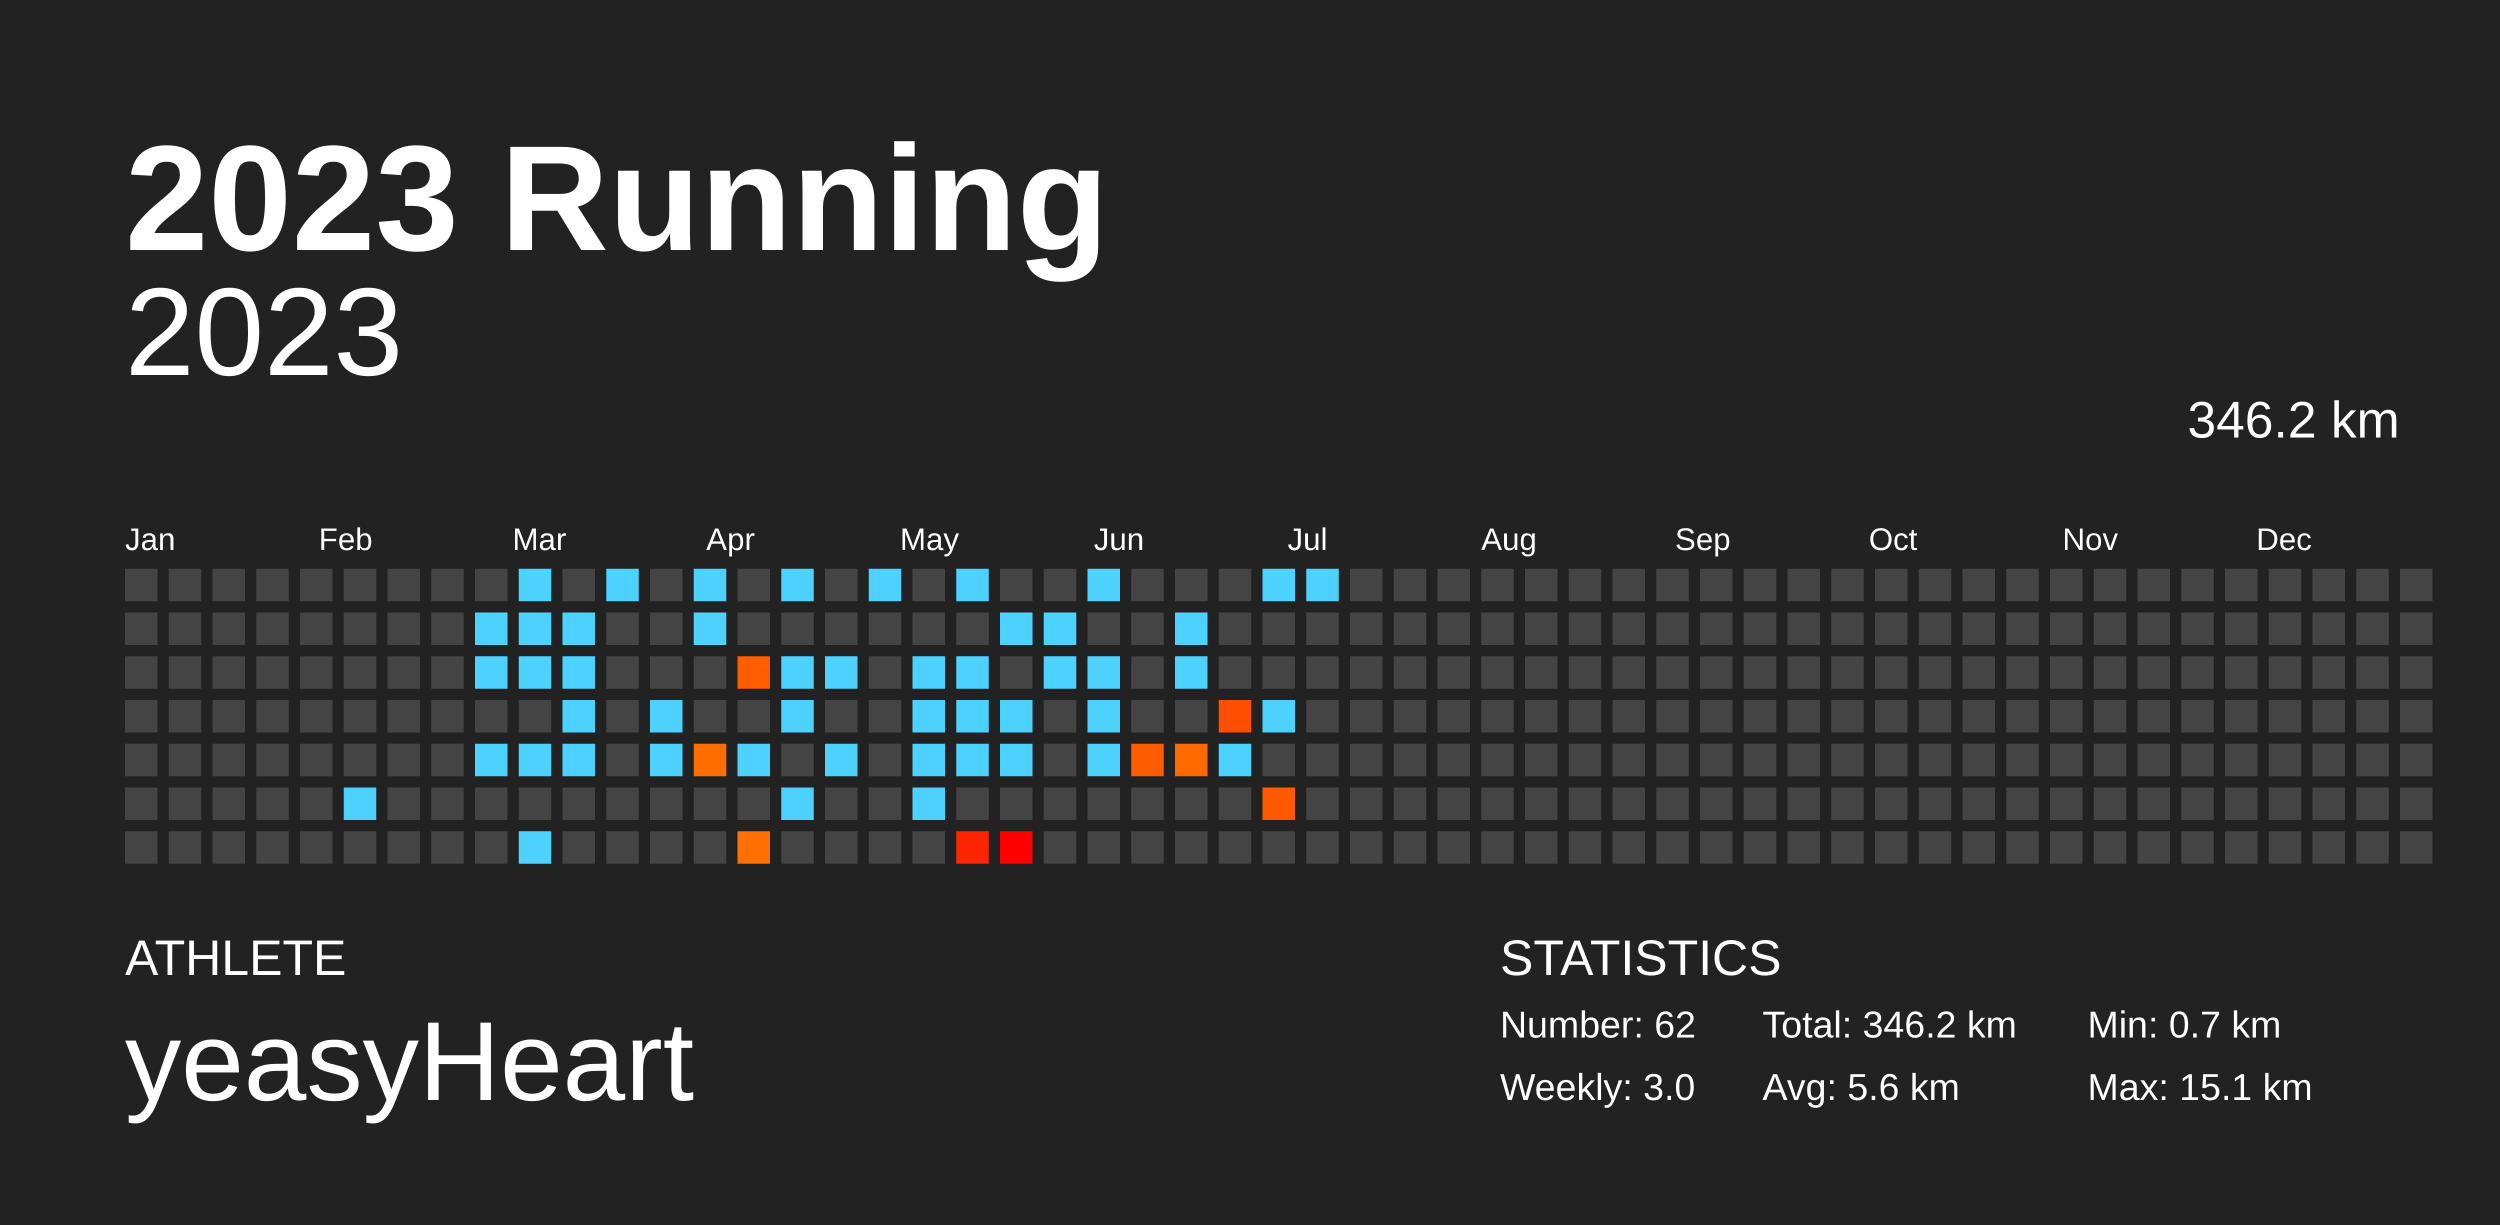
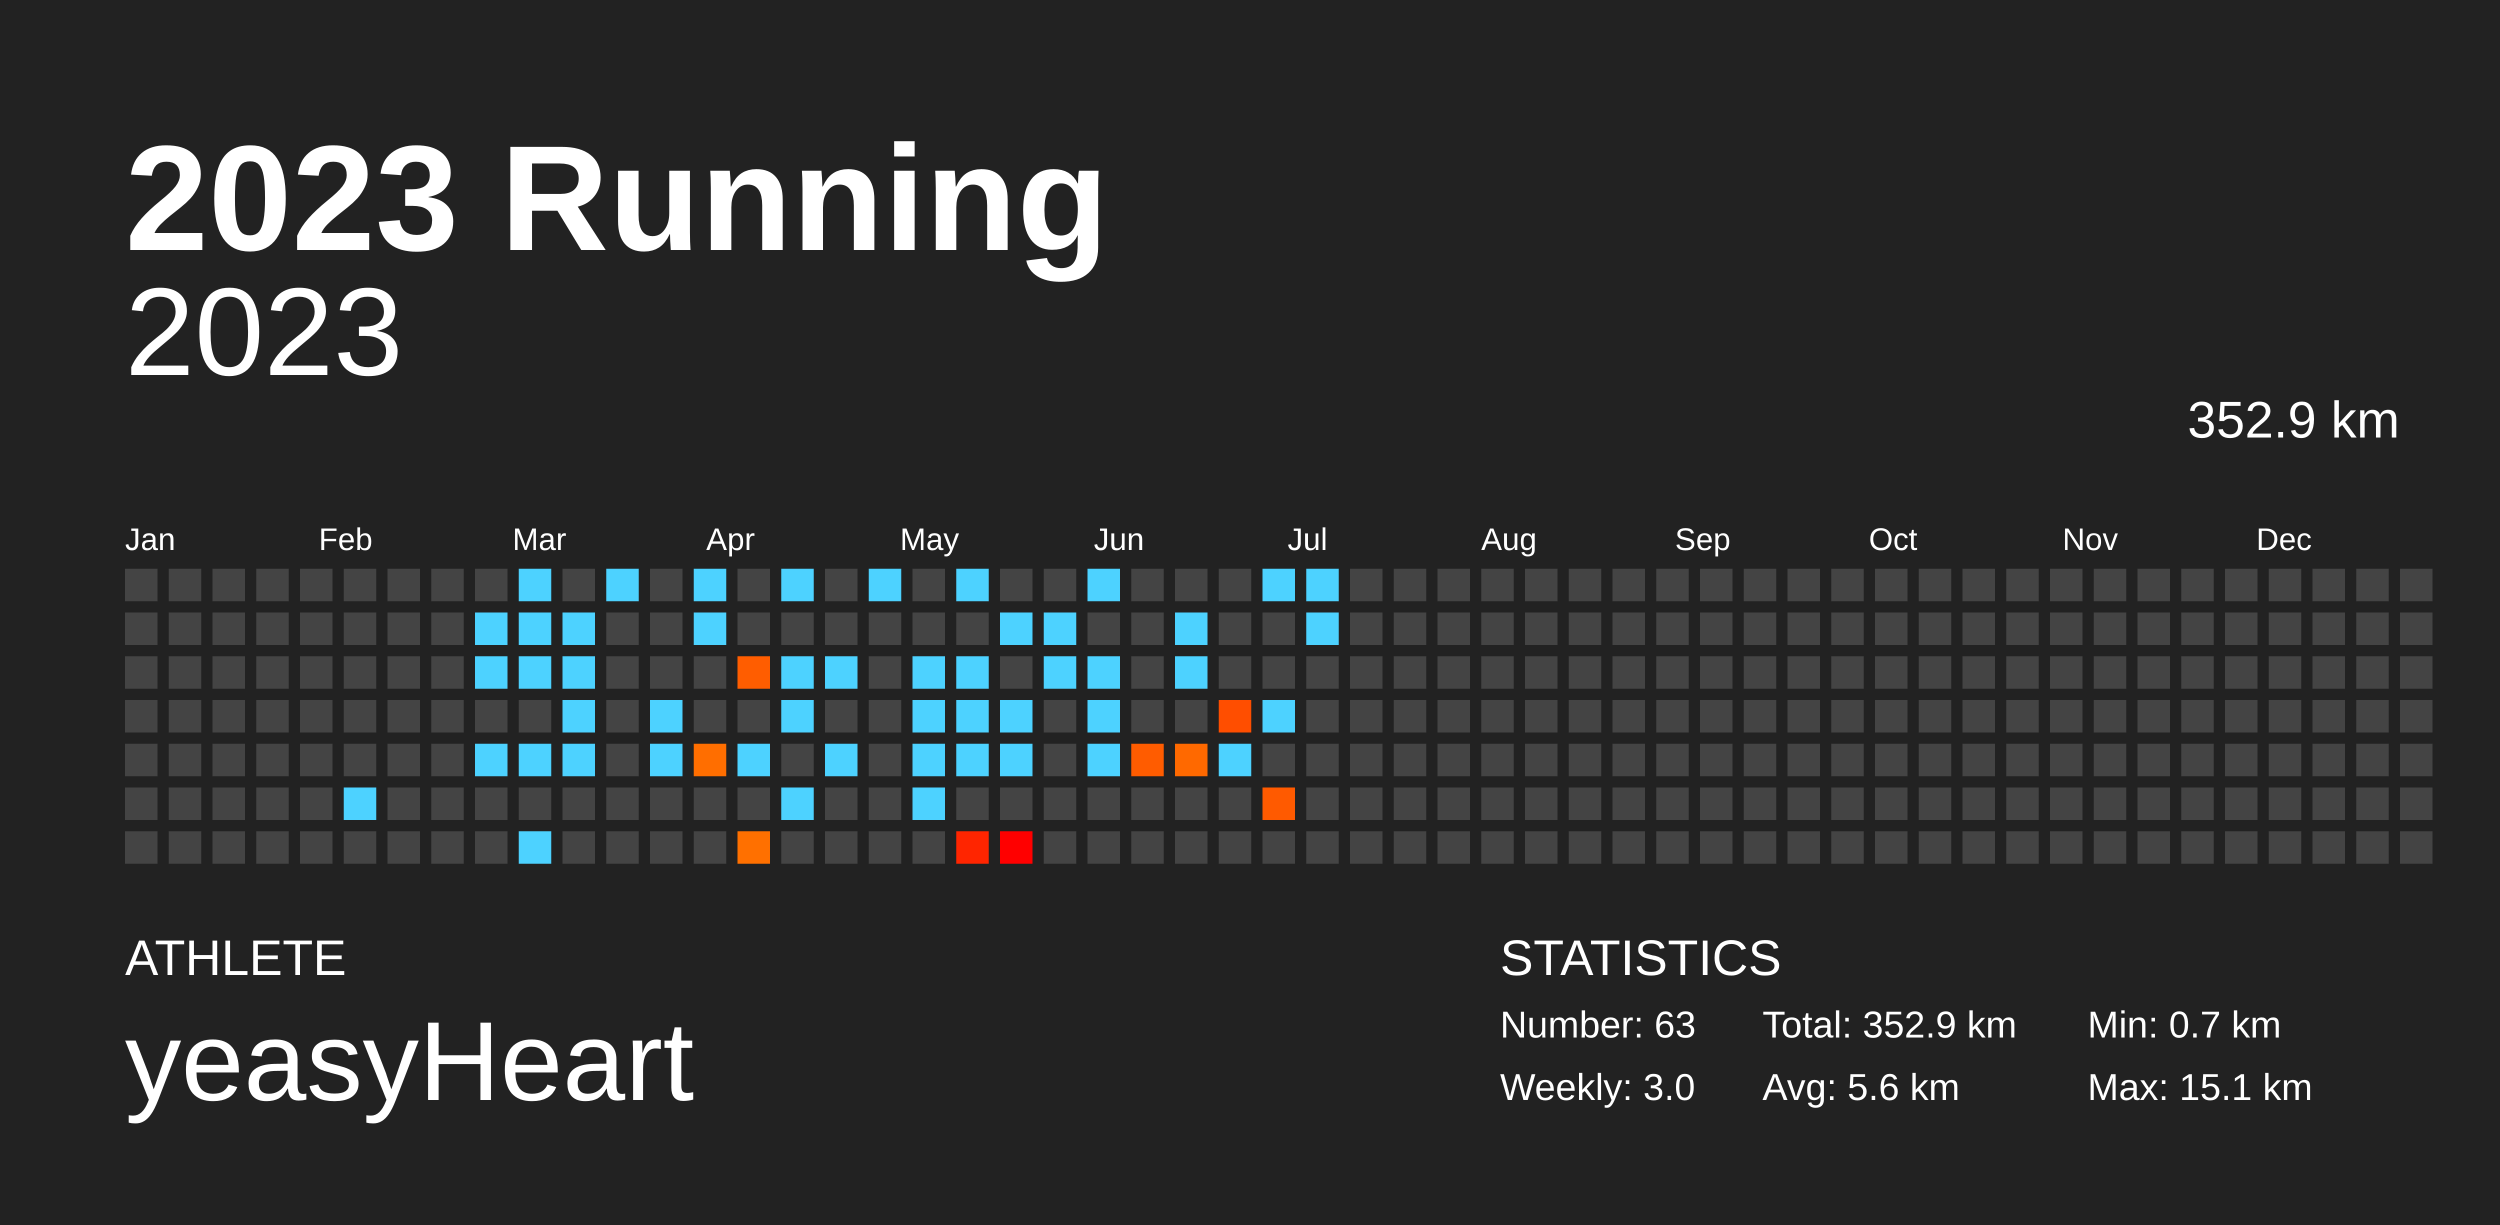
<svg xmlns="http://www.w3.org/2000/svg" baseProfile="full" height="98mm" version="1.1" viewBox="0,0,200,98" width="200mm">
  <defs />
  <rect fill="#222222" height="98" width="200" x="0" y="0" />
  <text fill="#FFFFFF" style="font-size:12px; font-family:Arial; font-weight:bold;" x="10" y="20">2023 Running</text>
  <text fill="#FFFFFF" style="font-size:4px; font-family:Arial" x="10" y="78">ATHLETE</text>
  <text fill="#FFFFFF" style="font-size:9px; font-family:Arial" x="10" y="88">yeasyHeart</text>
  <text fill="#FFFFFF" style="font-size:4px; font-family:Arial" x="120" y="78">STATISTICS</text>
-   <text fill="#FFFFFF" style="font-size:3px; font-family:Arial" x="120" y="83">Number: 62</text>
+   <text fill="#FFFFFF" style="font-size:3px; font-family:Arial" x="120" y="83">Number: 63</text>
  <text fill="#FFFFFF" style="font-size:3px; font-family:Arial" x="120" y="88">Weekly: 3.0</text>
-   <text fill="#FFFFFF" style="font-size:3px; font-family:Arial" x="141" y="83">Total: 346.2 km</text>
+   <text fill="#FFFFFF" style="font-size:3px; font-family:Arial" x="141" y="83">Total: 352.9 km</text>
  <text fill="#FFFFFF" style="font-size:3px; font-family:Arial" x="141" y="88">Avg: 5.6 km</text>
  <text fill="#FFFFFF" style="font-size:3px; font-family:Arial" x="167" y="83">Min: 0.7 km</text>
  <text fill="#FFFFFF" style="font-size:3px; font-family:Arial" x="167" y="88">Max: 15.1 km</text>
  <text alignment-baseline="hanging" fill="#FFFFFF" style="font-size:10.0px; font-family:Arial;" x="10" y="30">2023</text>
-   <text alignment-baseline="hanging" fill="#FFFFFF" style="font-size:4.125px; font-family:Arial;" x="175" y="35">346.2 km</text>
+   <text alignment-baseline="hanging" fill="#FFFFFF" style="font-size:4.125px; font-family:Arial;" x="175" y="35">352.9 km</text>
  <text fill="#FFFFFF" style="font-size:2.5px; font-family:Arial" x="10.0" y="44">Jan</text>
  <text fill="#FFFFFF" style="font-size:2.5px; font-family:Arial" x="25.5" y="44">Feb</text>
  <text fill="#FFFFFF" style="font-size:2.5px; font-family:Arial" x="41.0" y="44">Mar</text>
  <text fill="#FFFFFF" style="font-size:2.5px; font-family:Arial" x="56.5" y="44">Apr</text>
  <text fill="#FFFFFF" style="font-size:2.5px; font-family:Arial" x="72.0" y="44">May</text>
  <text fill="#FFFFFF" style="font-size:2.5px; font-family:Arial" x="87.5" y="44">Jun</text>
  <text fill="#FFFFFF" style="font-size:2.5px; font-family:Arial" x="103.0" y="44">Jul</text>
  <text fill="#FFFFFF" style="font-size:2.5px; font-family:Arial" x="118.5" y="44">Aug</text>
  <text fill="#FFFFFF" style="font-size:2.5px; font-family:Arial" x="134.0" y="44">Sep</text>
  <text fill="#FFFFFF" style="font-size:2.5px; font-family:Arial" x="149.5" y="44">Oct</text>
  <text fill="#FFFFFF" style="font-size:2.5px; font-family:Arial" x="165.0" y="44">Nov</text>
  <text fill="#FFFFFF" style="font-size:2.5px; font-family:Arial" x="180.5" y="44">Dec</text>
  <rect fill="#444444" height="2.6" width="2.6" x="10.0" y="45.5" />
  <rect fill="#444444" height="2.6" width="2.6" x="10.0" y="49.0" />
  <rect fill="#444444" height="2.6" width="2.6" x="10.0" y="52.5" />
  <rect fill="#444444" height="2.6" width="2.6" x="10.0" y="56.0" />
  <rect fill="#444444" height="2.6" width="2.6" x="10.0" y="59.5" />
  <rect fill="#444444" height="2.6" width="2.6" x="10.0" y="63.0" />
  <rect fill="#444444" height="2.6" width="2.6" x="10.0" y="66.5" />
  <rect fill="#444444" height="2.6" width="2.6" x="13.5" y="45.5" />
  <rect fill="#444444" height="2.6" width="2.6" x="13.5" y="49.0" />
  <rect fill="#444444" height="2.6" width="2.6" x="13.5" y="52.5" />
  <rect fill="#444444" height="2.6" width="2.6" x="13.5" y="56.0" />
  <rect fill="#444444" height="2.6" width="2.6" x="13.5" y="59.5" />
  <rect fill="#444444" height="2.6" width="2.6" x="13.5" y="63.0" />
  <rect fill="#444444" height="2.6" width="2.6" x="13.5" y="66.5" />
  <rect fill="#444444" height="2.6" width="2.6" x="17.0" y="45.5" />
  <rect fill="#444444" height="2.6" width="2.6" x="17.0" y="49.0" />
  <rect fill="#444444" height="2.6" width="2.6" x="17.0" y="52.5" />
  <rect fill="#444444" height="2.6" width="2.6" x="17.0" y="56.0" />
  <rect fill="#444444" height="2.6" width="2.6" x="17.0" y="59.5" />
  <rect fill="#444444" height="2.6" width="2.6" x="17.0" y="63.0" />
  <rect fill="#444444" height="2.6" width="2.6" x="17.0" y="66.5" />
  <rect fill="#444444" height="2.6" width="2.6" x="20.5" y="45.5" />
  <rect fill="#444444" height="2.6" width="2.6" x="20.5" y="49.0" />
  <rect fill="#444444" height="2.6" width="2.6" x="20.5" y="52.5" />
  <rect fill="#444444" height="2.6" width="2.6" x="20.5" y="56.0" />
  <rect fill="#444444" height="2.6" width="2.6" x="20.5" y="59.5" />
  <rect fill="#444444" height="2.6" width="2.6" x="20.5" y="63.0" />
  <rect fill="#444444" height="2.6" width="2.6" x="20.5" y="66.5" />
  <rect fill="#444444" height="2.6" width="2.6" x="24.0" y="45.5" />
  <rect fill="#444444" height="2.6" width="2.6" x="24.0" y="49.0" />
  <rect fill="#444444" height="2.6" width="2.6" x="24.0" y="52.5" />
  <rect fill="#444444" height="2.6" width="2.6" x="24.0" y="56.0" />
  <rect fill="#444444" height="2.6" width="2.6" x="24.0" y="59.5" />
  <rect fill="#444444" height="2.6" width="2.6" x="24.0" y="63.0" />
  <rect fill="#444444" height="2.6" width="2.6" x="24.0" y="66.5" />
  <rect fill="#444444" height="2.6" width="2.6" x="27.5" y="45.5" />
  <rect fill="#444444" height="2.6" width="2.6" x="27.5" y="49.0" />
  <rect fill="#444444" height="2.6" width="2.6" x="27.5" y="52.5" />
  <rect fill="#444444" height="2.6" width="2.6" x="27.5" y="56.0" />
  <rect fill="#444444" height="2.6" width="2.6" x="27.5" y="59.5" />
  <rect fill="#4dd2ff" height="2.6" width="2.6" x="27.5" y="63.0" />
  <rect fill="#444444" height="2.6" width="2.6" x="27.5" y="66.5" />
  <rect fill="#444444" height="2.6" width="2.6" x="31.0" y="45.5" />
  <rect fill="#444444" height="2.6" width="2.6" x="31.0" y="49.0" />
  <rect fill="#444444" height="2.6" width="2.6" x="31.0" y="52.5" />
  <rect fill="#444444" height="2.6" width="2.6" x="31.0" y="56.0" />
  <rect fill="#444444" height="2.6" width="2.6" x="31.0" y="59.5" />
  <rect fill="#444444" height="2.6" width="2.6" x="31.0" y="63.0" />
  <rect fill="#444444" height="2.6" width="2.6" x="31.0" y="66.5" />
  <rect fill="#444444" height="2.6" width="2.6" x="34.5" y="45.5" />
  <rect fill="#444444" height="2.6" width="2.6" x="34.5" y="49.0" />
  <rect fill="#444444" height="2.6" width="2.6" x="34.5" y="52.5" />
  <rect fill="#444444" height="2.6" width="2.6" x="34.5" y="56.0" />
  <rect fill="#444444" height="2.6" width="2.6" x="34.5" y="59.5" />
  <rect fill="#444444" height="2.6" width="2.6" x="34.5" y="63.0" />
  <rect fill="#444444" height="2.6" width="2.6" x="34.5" y="66.5" />
  <rect fill="#444444" height="2.6" width="2.6" x="38.0" y="45.5" />
  <rect fill="#4dd2ff" height="2.6" width="2.6" x="38.0" y="49.0" />
  <rect fill="#4dd2ff" height="2.6" width="2.6" x="38.0" y="52.5" />
  <rect fill="#444444" height="2.6" width="2.6" x="38.0" y="56.0" />
  <rect fill="#4dd2ff" height="2.6" width="2.6" x="38.0" y="59.5" />
  <rect fill="#444444" height="2.6" width="2.6" x="38.0" y="63.0" />
  <rect fill="#444444" height="2.6" width="2.6" x="38.0" y="66.5" />
  <rect fill="#4dd2ff" height="2.6" width="2.6" x="41.5" y="45.5" />
  <rect fill="#4dd2ff" height="2.6" width="2.6" x="41.5" y="49.0" />
  <rect fill="#4dd2ff" height="2.6" width="2.6" x="41.5" y="52.5" />
  <rect fill="#444444" height="2.6" width="2.6" x="41.5" y="56.0" />
  <rect fill="#4dd2ff" height="2.6" width="2.6" x="41.5" y="59.5" />
  <rect fill="#444444" height="2.6" width="2.6" x="41.5" y="63.0" />
  <rect fill="#4dd2ff" height="2.6" width="2.6" x="41.5" y="66.5" />
  <rect fill="#444444" height="2.6" width="2.6" x="45.0" y="45.5" />
  <rect fill="#4dd2ff" height="2.6" width="2.6" x="45.0" y="49.0" />
  <rect fill="#4dd2ff" height="2.6" width="2.6" x="45.0" y="52.5" />
  <rect fill="#4dd2ff" height="2.6" width="2.6" x="45.0" y="56.0" />
  <rect fill="#4dd2ff" height="2.6" width="2.6" x="45.0" y="59.5" />
  <rect fill="#444444" height="2.6" width="2.6" x="45.0" y="63.0" />
  <rect fill="#444444" height="2.6" width="2.6" x="45.0" y="66.5" />
  <rect fill="#4dd2ff" height="2.6" width="2.6" x="48.5" y="45.5" />
  <rect fill="#444444" height="2.6" width="2.6" x="48.5" y="49.0" />
  <rect fill="#444444" height="2.6" width="2.6" x="48.5" y="52.5" />
  <rect fill="#444444" height="2.6" width="2.6" x="48.5" y="56.0" />
  <rect fill="#444444" height="2.6" width="2.6" x="48.5" y="59.5" />
  <rect fill="#444444" height="2.6" width="2.6" x="48.5" y="63.0" />
  <rect fill="#444444" height="2.6" width="2.6" x="48.5" y="66.5" />
  <rect fill="#444444" height="2.6" width="2.6" x="52.0" y="45.5" />
  <rect fill="#444444" height="2.6" width="2.6" x="52.0" y="49.0" />
  <rect fill="#444444" height="2.6" width="2.6" x="52.0" y="52.5" />
  <rect fill="#4dd2ff" height="2.6" width="2.6" x="52.0" y="56.0" />
  <rect fill="#4dd2ff" height="2.6" width="2.6" x="52.0" y="59.5" />
  <rect fill="#444444" height="2.6" width="2.6" x="52.0" y="63.0" />
  <rect fill="#444444" height="2.6" width="2.6" x="52.0" y="66.5" />
  <rect fill="#4dd2ff" height="2.6" width="2.6" x="55.5" y="45.5" />
  <rect fill="#4dd2ff" height="2.6" width="2.6" x="55.5" y="49.0" />
  <rect fill="#444444" height="2.6" width="2.6" x="55.5" y="52.5" />
  <rect fill="#444444" height="2.6" width="2.6" x="55.5" y="56.0" />
  <rect fill="#ff6e00" height="2.6" width="2.6" x="55.5" y="59.5" />
  <rect fill="#444444" height="2.6" width="2.6" x="55.5" y="63.0" />
  <rect fill="#444444" height="2.6" width="2.6" x="55.5" y="66.5" />
  <rect fill="#444444" height="2.6" width="2.6" x="59.0" y="45.5" />
  <rect fill="#444444" height="2.6" width="2.6" x="59.0" y="49.0" />
  <rect fill="#ff5d00" height="2.6" width="2.6" x="59.0" y="52.5" />
  <rect fill="#444444" height="2.6" width="2.6" x="59.0" y="56.0" />
  <rect fill="#4dd2ff" height="2.6" width="2.6" x="59.0" y="59.5" />
  <rect fill="#444444" height="2.6" width="2.6" x="59.0" y="63.0" />
  <rect fill="#ff7000" height="2.6" width="2.6" x="59.0" y="66.5" />
  <rect fill="#4dd2ff" height="2.6" width="2.6" x="62.5" y="45.5" />
  <rect fill="#444444" height="2.6" width="2.6" x="62.5" y="49.0" />
  <rect fill="#4dd2ff" height="2.6" width="2.6" x="62.5" y="52.5" />
  <rect fill="#4dd2ff" height="2.6" width="2.6" x="62.5" y="56.0" />
  <rect fill="#444444" height="2.6" width="2.6" x="62.5" y="59.5" />
  <rect fill="#4dd2ff" height="2.6" width="2.6" x="62.5" y="63.0" />
  <rect fill="#444444" height="2.6" width="2.6" x="62.5" y="66.5" />
  <rect fill="#444444" height="2.6" width="2.6" x="66.0" y="45.5" />
  <rect fill="#444444" height="2.6" width="2.6" x="66.0" y="49.0" />
  <rect fill="#4dd2ff" height="2.6" width="2.6" x="66.0" y="52.5" />
  <rect fill="#444444" height="2.6" width="2.6" x="66.0" y="56.0" />
  <rect fill="#4dd2ff" height="2.6" width="2.6" x="66.0" y="59.5" />
  <rect fill="#444444" height="2.6" width="2.6" x="66.0" y="63.0" />
  <rect fill="#444444" height="2.6" width="2.6" x="66.0" y="66.5" />
  <rect fill="#4dd2ff" height="2.6" width="2.6" x="69.5" y="45.5" />
  <rect fill="#444444" height="2.6" width="2.6" x="69.5" y="49.0" />
  <rect fill="#444444" height="2.6" width="2.6" x="69.5" y="52.5" />
  <rect fill="#444444" height="2.6" width="2.6" x="69.5" y="56.0" />
  <rect fill="#444444" height="2.6" width="2.6" x="69.5" y="59.5" />
  <rect fill="#444444" height="2.6" width="2.6" x="69.5" y="63.0" />
  <rect fill="#444444" height="2.6" width="2.6" x="69.5" y="66.5" />
  <rect fill="#444444" height="2.6" width="2.6" x="73.0" y="45.5" />
  <rect fill="#444444" height="2.6" width="2.6" x="73.0" y="49.0" />
  <rect fill="#4dd2ff" height="2.6" width="2.6" x="73.0" y="52.5" />
  <rect fill="#4dd2ff" height="2.6" width="2.6" x="73.0" y="56.0" />
  <rect fill="#4dd2ff" height="2.6" width="2.6" x="73.0" y="59.5" />
  <rect fill="#4dd2ff" height="2.6" width="2.6" x="73.0" y="63.0" />
  <rect fill="#444444" height="2.6" width="2.6" x="73.0" y="66.5" />
  <rect fill="#4dd2ff" height="2.6" width="2.6" x="76.5" y="45.5" />
  <rect fill="#444444" height="2.6" width="2.6" x="76.5" y="49.0" />
  <rect fill="#4dd2ff" height="2.6" width="2.6" x="76.5" y="52.5" />
  <rect fill="#4dd2ff" height="2.6" width="2.6" x="76.5" y="56.0" />
  <rect fill="#4dd2ff" height="2.6" width="2.6" x="76.5" y="59.5" />
  <rect fill="#444444" height="2.6" width="2.6" x="76.5" y="63.0" />
  <rect fill="#ff2500" height="2.6" width="2.6" x="76.5" y="66.5" />
  <rect fill="#444444" height="2.6" width="2.6" x="80.0" y="45.5" />
  <rect fill="#4dd2ff" height="2.6" width="2.6" x="80.0" y="49.0" />
  <rect fill="#444444" height="2.6" width="2.6" x="80.0" y="52.5" />
  <rect fill="#4dd2ff" height="2.6" width="2.6" x="80.0" y="56.0" />
  <rect fill="#4dd2ff" height="2.6" width="2.6" x="80.0" y="59.5" />
  <rect fill="#444444" height="2.6" width="2.6" x="80.0" y="63.0" />
  <rect fill="#ff0000" height="2.6" width="2.6" x="80.0" y="66.5" />
  <rect fill="#444444" height="2.6" width="2.6" x="83.5" y="45.5" />
  <rect fill="#4dd2ff" height="2.6" width="2.6" x="83.5" y="49.0" />
  <rect fill="#4dd2ff" height="2.6" width="2.6" x="83.5" y="52.5" />
  <rect fill="#444444" height="2.6" width="2.6" x="83.5" y="56.0" />
  <rect fill="#444444" height="2.6" width="2.6" x="83.5" y="59.5" />
  <rect fill="#444444" height="2.6" width="2.6" x="83.5" y="63.0" />
  <rect fill="#444444" height="2.6" width="2.6" x="83.5" y="66.5" />
  <rect fill="#4dd2ff" height="2.6" width="2.6" x="87.0" y="45.5" />
  <rect fill="#444444" height="2.6" width="2.6" x="87.0" y="49.0" />
  <rect fill="#4dd2ff" height="2.6" width="2.6" x="87.0" y="52.5" />
  <rect fill="#4dd2ff" height="2.6" width="2.6" x="87.0" y="56.0" />
  <rect fill="#4dd2ff" height="2.6" width="2.6" x="87.0" y="59.5" />
  <rect fill="#444444" height="2.6" width="2.6" x="87.0" y="63.0" />
  <rect fill="#444444" height="2.6" width="2.6" x="87.0" y="66.5" />
  <rect fill="#444444" height="2.6" width="2.6" x="90.5" y="45.5" />
  <rect fill="#444444" height="2.6" width="2.6" x="90.5" y="49.0" />
  <rect fill="#444444" height="2.6" width="2.6" x="90.5" y="52.5" />
  <rect fill="#444444" height="2.6" width="2.6" x="90.5" y="56.0" />
  <rect fill="#ff5c00" height="2.6" width="2.6" x="90.5" y="59.5" />
  <rect fill="#444444" height="2.6" width="2.6" x="90.5" y="63.0" />
  <rect fill="#444444" height="2.6" width="2.6" x="90.5" y="66.5" />
  <rect fill="#444444" height="2.6" width="2.6" x="94.0" y="45.5" />
  <rect fill="#4dd2ff" height="2.6" width="2.6" x="94.0" y="49.0" />
  <rect fill="#4dd2ff" height="2.6" width="2.6" x="94.0" y="52.5" />
  <rect fill="#444444" height="2.6" width="2.6" x="94.0" y="56.0" />
  <rect fill="#ff6900" height="2.6" width="2.6" x="94.0" y="59.5" />
  <rect fill="#444444" height="2.6" width="2.6" x="94.0" y="63.0" />
  <rect fill="#444444" height="2.6" width="2.6" x="94.0" y="66.5" />
  <rect fill="#444444" height="2.6" width="2.6" x="97.5" y="45.5" />
  <rect fill="#444444" height="2.6" width="2.6" x="97.5" y="49.0" />
  <rect fill="#444444" height="2.6" width="2.6" x="97.5" y="52.5" />
  <rect fill="#ff4e00" height="2.6" width="2.6" x="97.5" y="56.0" />
  <rect fill="#4dd2ff" height="2.6" width="2.6" x="97.5" y="59.5" />
  <rect fill="#444444" height="2.6" width="2.6" x="97.5" y="63.0" />
  <rect fill="#444444" height="2.6" width="2.6" x="97.5" y="66.5" />
  <rect fill="#4dd2ff" height="2.6" width="2.6" x="101.0" y="45.5" />
  <rect fill="#444444" height="2.6" width="2.6" x="101.0" y="49.0" />
  <rect fill="#444444" height="2.6" width="2.6" x="101.0" y="52.5" />
  <rect fill="#4dd2ff" height="2.6" width="2.6" x="101.0" y="56.0" />
  <rect fill="#444444" height="2.6" width="2.6" x="101.0" y="59.5" />
  <rect fill="#ff5a00" height="2.6" width="2.6" x="101.0" y="63.0" />
  <rect fill="#444444" height="2.6" width="2.6" x="101.0" y="66.5" />
  <rect fill="#4dd2ff" height="2.6" width="2.6" x="104.5" y="45.5" />
-   <rect fill="#444444" height="2.6" width="2.6" x="104.5" y="49.0" />
+   <rect fill="#4dd2ff" height="2.6" width="2.6" x="104.5" y="49.0" />
  <rect fill="#444444" height="2.6" width="2.6" x="104.5" y="52.5" />
  <rect fill="#444444" height="2.6" width="2.6" x="104.5" y="56.0" />
  <rect fill="#444444" height="2.6" width="2.6" x="104.5" y="59.5" />
  <rect fill="#444444" height="2.6" width="2.6" x="104.5" y="63.0" />
  <rect fill="#444444" height="2.6" width="2.6" x="104.5" y="66.5" />
  <rect fill="#444444" height="2.6" width="2.6" x="108.0" y="45.5" />
  <rect fill="#444444" height="2.6" width="2.6" x="108.0" y="49.0" />
  <rect fill="#444444" height="2.6" width="2.6" x="108.0" y="52.5" />
  <rect fill="#444444" height="2.6" width="2.6" x="108.0" y="56.0" />
  <rect fill="#444444" height="2.6" width="2.6" x="108.0" y="59.5" />
  <rect fill="#444444" height="2.6" width="2.6" x="108.0" y="63.0" />
  <rect fill="#444444" height="2.6" width="2.6" x="108.0" y="66.5" />
  <rect fill="#444444" height="2.6" width="2.6" x="111.5" y="45.5" />
  <rect fill="#444444" height="2.6" width="2.6" x="111.5" y="49.0" />
  <rect fill="#444444" height="2.6" width="2.6" x="111.5" y="52.5" />
  <rect fill="#444444" height="2.6" width="2.6" x="111.5" y="56.0" />
  <rect fill="#444444" height="2.6" width="2.6" x="111.5" y="59.5" />
  <rect fill="#444444" height="2.6" width="2.6" x="111.5" y="63.0" />
  <rect fill="#444444" height="2.6" width="2.6" x="111.5" y="66.5" />
  <rect fill="#444444" height="2.6" width="2.6" x="115.0" y="45.5" />
  <rect fill="#444444" height="2.6" width="2.6" x="115.0" y="49.0" />
  <rect fill="#444444" height="2.6" width="2.6" x="115.0" y="52.5" />
  <rect fill="#444444" height="2.6" width="2.6" x="115.0" y="56.0" />
  <rect fill="#444444" height="2.6" width="2.6" x="115.0" y="59.5" />
  <rect fill="#444444" height="2.6" width="2.6" x="115.0" y="63.0" />
  <rect fill="#444444" height="2.6" width="2.6" x="115.0" y="66.5" />
  <rect fill="#444444" height="2.6" width="2.6" x="118.5" y="45.5" />
  <rect fill="#444444" height="2.6" width="2.6" x="118.5" y="49.0" />
  <rect fill="#444444" height="2.6" width="2.6" x="118.5" y="52.5" />
  <rect fill="#444444" height="2.6" width="2.6" x="118.5" y="56.0" />
  <rect fill="#444444" height="2.6" width="2.6" x="118.5" y="59.5" />
  <rect fill="#444444" height="2.6" width="2.6" x="118.5" y="63.0" />
  <rect fill="#444444" height="2.6" width="2.6" x="118.5" y="66.5" />
  <rect fill="#444444" height="2.6" width="2.6" x="122.0" y="45.5" />
  <rect fill="#444444" height="2.6" width="2.6" x="122.0" y="49.0" />
  <rect fill="#444444" height="2.6" width="2.6" x="122.0" y="52.5" />
  <rect fill="#444444" height="2.6" width="2.6" x="122.0" y="56.0" />
  <rect fill="#444444" height="2.6" width="2.6" x="122.0" y="59.5" />
  <rect fill="#444444" height="2.6" width="2.6" x="122.0" y="63.0" />
  <rect fill="#444444" height="2.6" width="2.6" x="122.0" y="66.5" />
  <rect fill="#444444" height="2.6" width="2.6" x="125.5" y="45.5" />
  <rect fill="#444444" height="2.6" width="2.6" x="125.5" y="49.0" />
  <rect fill="#444444" height="2.6" width="2.6" x="125.5" y="52.5" />
  <rect fill="#444444" height="2.6" width="2.6" x="125.5" y="56.0" />
  <rect fill="#444444" height="2.6" width="2.6" x="125.5" y="59.5" />
  <rect fill="#444444" height="2.6" width="2.6" x="125.5" y="63.0" />
  <rect fill="#444444" height="2.6" width="2.6" x="125.5" y="66.5" />
  <rect fill="#444444" height="2.6" width="2.6" x="129.0" y="45.5" />
  <rect fill="#444444" height="2.6" width="2.6" x="129.0" y="49.0" />
  <rect fill="#444444" height="2.6" width="2.6" x="129.0" y="52.5" />
  <rect fill="#444444" height="2.6" width="2.6" x="129.0" y="56.0" />
  <rect fill="#444444" height="2.6" width="2.6" x="129.0" y="59.5" />
  <rect fill="#444444" height="2.6" width="2.6" x="129.0" y="63.0" />
  <rect fill="#444444" height="2.6" width="2.6" x="129.0" y="66.5" />
  <rect fill="#444444" height="2.6" width="2.6" x="132.5" y="45.5" />
  <rect fill="#444444" height="2.6" width="2.6" x="132.5" y="49.0" />
  <rect fill="#444444" height="2.6" width="2.6" x="132.5" y="52.5" />
  <rect fill="#444444" height="2.6" width="2.6" x="132.5" y="56.0" />
  <rect fill="#444444" height="2.6" width="2.6" x="132.5" y="59.5" />
  <rect fill="#444444" height="2.6" width="2.6" x="132.5" y="63.0" />
  <rect fill="#444444" height="2.6" width="2.6" x="132.5" y="66.5" />
  <rect fill="#444444" height="2.6" width="2.6" x="136.0" y="45.5" />
  <rect fill="#444444" height="2.6" width="2.6" x="136.0" y="49.0" />
  <rect fill="#444444" height="2.6" width="2.6" x="136.0" y="52.5" />
  <rect fill="#444444" height="2.6" width="2.6" x="136.0" y="56.0" />
  <rect fill="#444444" height="2.6" width="2.6" x="136.0" y="59.5" />
  <rect fill="#444444" height="2.6" width="2.6" x="136.0" y="63.0" />
  <rect fill="#444444" height="2.6" width="2.6" x="136.0" y="66.5" />
  <rect fill="#444444" height="2.6" width="2.6" x="139.5" y="45.5" />
  <rect fill="#444444" height="2.6" width="2.6" x="139.5" y="49.0" />
  <rect fill="#444444" height="2.6" width="2.6" x="139.5" y="52.5" />
  <rect fill="#444444" height="2.6" width="2.6" x="139.5" y="56.0" />
  <rect fill="#444444" height="2.6" width="2.6" x="139.5" y="59.5" />
  <rect fill="#444444" height="2.6" width="2.6" x="139.5" y="63.0" />
  <rect fill="#444444" height="2.6" width="2.6" x="139.5" y="66.5" />
  <rect fill="#444444" height="2.6" width="2.6" x="143.0" y="45.5" />
  <rect fill="#444444" height="2.6" width="2.6" x="143.0" y="49.0" />
  <rect fill="#444444" height="2.6" width="2.6" x="143.0" y="52.5" />
  <rect fill="#444444" height="2.6" width="2.6" x="143.0" y="56.0" />
  <rect fill="#444444" height="2.6" width="2.6" x="143.0" y="59.5" />
  <rect fill="#444444" height="2.6" width="2.6" x="143.0" y="63.0" />
  <rect fill="#444444" height="2.6" width="2.6" x="143.0" y="66.5" />
  <rect fill="#444444" height="2.6" width="2.6" x="146.5" y="45.5" />
  <rect fill="#444444" height="2.6" width="2.6" x="146.5" y="49.0" />
  <rect fill="#444444" height="2.6" width="2.6" x="146.5" y="52.5" />
  <rect fill="#444444" height="2.6" width="2.6" x="146.5" y="56.0" />
  <rect fill="#444444" height="2.6" width="2.6" x="146.5" y="59.5" />
  <rect fill="#444444" height="2.6" width="2.6" x="146.5" y="63.0" />
  <rect fill="#444444" height="2.6" width="2.6" x="146.5" y="66.5" />
  <rect fill="#444444" height="2.6" width="2.6" x="150.0" y="45.5" />
  <rect fill="#444444" height="2.6" width="2.6" x="150.0" y="49.0" />
  <rect fill="#444444" height="2.6" width="2.6" x="150.0" y="52.5" />
  <rect fill="#444444" height="2.6" width="2.6" x="150.0" y="56.0" />
  <rect fill="#444444" height="2.6" width="2.6" x="150.0" y="59.5" />
  <rect fill="#444444" height="2.6" width="2.6" x="150.0" y="63.0" />
  <rect fill="#444444" height="2.6" width="2.6" x="150.0" y="66.5" />
  <rect fill="#444444" height="2.6" width="2.6" x="153.5" y="45.5" />
  <rect fill="#444444" height="2.6" width="2.6" x="153.5" y="49.0" />
  <rect fill="#444444" height="2.6" width="2.6" x="153.5" y="52.5" />
  <rect fill="#444444" height="2.6" width="2.6" x="153.5" y="56.0" />
  <rect fill="#444444" height="2.6" width="2.6" x="153.5" y="59.5" />
  <rect fill="#444444" height="2.6" width="2.6" x="153.5" y="63.0" />
  <rect fill="#444444" height="2.6" width="2.6" x="153.5" y="66.5" />
  <rect fill="#444444" height="2.6" width="2.6" x="157.0" y="45.5" />
  <rect fill="#444444" height="2.6" width="2.6" x="157.0" y="49.0" />
  <rect fill="#444444" height="2.6" width="2.6" x="157.0" y="52.5" />
  <rect fill="#444444" height="2.6" width="2.6" x="157.0" y="56.0" />
  <rect fill="#444444" height="2.6" width="2.6" x="157.0" y="59.5" />
  <rect fill="#444444" height="2.6" width="2.6" x="157.0" y="63.0" />
  <rect fill="#444444" height="2.6" width="2.6" x="157.0" y="66.5" />
  <rect fill="#444444" height="2.6" width="2.6" x="160.5" y="45.5" />
  <rect fill="#444444" height="2.6" width="2.6" x="160.5" y="49.0" />
  <rect fill="#444444" height="2.6" width="2.6" x="160.5" y="52.5" />
  <rect fill="#444444" height="2.6" width="2.6" x="160.5" y="56.0" />
  <rect fill="#444444" height="2.6" width="2.6" x="160.5" y="59.5" />
  <rect fill="#444444" height="2.6" width="2.6" x="160.5" y="63.0" />
  <rect fill="#444444" height="2.6" width="2.6" x="160.5" y="66.5" />
  <rect fill="#444444" height="2.6" width="2.6" x="164.0" y="45.5" />
  <rect fill="#444444" height="2.6" width="2.6" x="164.0" y="49.0" />
  <rect fill="#444444" height="2.6" width="2.6" x="164.0" y="52.5" />
  <rect fill="#444444" height="2.6" width="2.6" x="164.0" y="56.0" />
  <rect fill="#444444" height="2.6" width="2.6" x="164.0" y="59.5" />
  <rect fill="#444444" height="2.6" width="2.6" x="164.0" y="63.0" />
  <rect fill="#444444" height="2.6" width="2.6" x="164.0" y="66.5" />
  <rect fill="#444444" height="2.6" width="2.6" x="167.5" y="45.5" />
  <rect fill="#444444" height="2.6" width="2.6" x="167.5" y="49.0" />
  <rect fill="#444444" height="2.6" width="2.6" x="167.5" y="52.5" />
  <rect fill="#444444" height="2.6" width="2.6" x="167.5" y="56.0" />
  <rect fill="#444444" height="2.6" width="2.6" x="167.5" y="59.5" />
  <rect fill="#444444" height="2.6" width="2.6" x="167.5" y="63.0" />
  <rect fill="#444444" height="2.6" width="2.6" x="167.5" y="66.5" />
  <rect fill="#444444" height="2.6" width="2.6" x="171.0" y="45.5" />
  <rect fill="#444444" height="2.6" width="2.6" x="171.0" y="49.0" />
  <rect fill="#444444" height="2.6" width="2.6" x="171.0" y="52.5" />
  <rect fill="#444444" height="2.6" width="2.6" x="171.0" y="56.0" />
  <rect fill="#444444" height="2.6" width="2.6" x="171.0" y="59.5" />
  <rect fill="#444444" height="2.6" width="2.6" x="171.0" y="63.0" />
  <rect fill="#444444" height="2.6" width="2.6" x="171.0" y="66.5" />
  <rect fill="#444444" height="2.6" width="2.6" x="174.5" y="45.5" />
  <rect fill="#444444" height="2.6" width="2.6" x="174.5" y="49.0" />
  <rect fill="#444444" height="2.6" width="2.6" x="174.5" y="52.5" />
  <rect fill="#444444" height="2.6" width="2.6" x="174.5" y="56.0" />
  <rect fill="#444444" height="2.6" width="2.6" x="174.5" y="59.5" />
  <rect fill="#444444" height="2.6" width="2.6" x="174.5" y="63.0" />
  <rect fill="#444444" height="2.6" width="2.6" x="174.5" y="66.5" />
  <rect fill="#444444" height="2.6" width="2.6" x="178.0" y="45.5" />
  <rect fill="#444444" height="2.6" width="2.6" x="178.0" y="49.0" />
  <rect fill="#444444" height="2.6" width="2.6" x="178.0" y="52.5" />
  <rect fill="#444444" height="2.6" width="2.6" x="178.0" y="56.0" />
  <rect fill="#444444" height="2.6" width="2.6" x="178.0" y="59.5" />
  <rect fill="#444444" height="2.6" width="2.6" x="178.0" y="63.0" />
  <rect fill="#444444" height="2.6" width="2.6" x="178.0" y="66.5" />
  <rect fill="#444444" height="2.6" width="2.6" x="181.5" y="45.5" />
  <rect fill="#444444" height="2.6" width="2.6" x="181.5" y="49.0" />
  <rect fill="#444444" height="2.6" width="2.6" x="181.5" y="52.5" />
  <rect fill="#444444" height="2.6" width="2.6" x="181.5" y="56.0" />
  <rect fill="#444444" height="2.6" width="2.6" x="181.5" y="59.5" />
  <rect fill="#444444" height="2.6" width="2.6" x="181.5" y="63.0" />
  <rect fill="#444444" height="2.6" width="2.6" x="181.5" y="66.5" />
  <rect fill="#444444" height="2.6" width="2.6" x="185.0" y="45.5" />
  <rect fill="#444444" height="2.6" width="2.6" x="185.0" y="49.0" />
  <rect fill="#444444" height="2.6" width="2.6" x="185.0" y="52.5" />
  <rect fill="#444444" height="2.6" width="2.6" x="185.0" y="56.0" />
  <rect fill="#444444" height="2.6" width="2.6" x="185.0" y="59.5" />
  <rect fill="#444444" height="2.6" width="2.6" x="185.0" y="63.0" />
  <rect fill="#444444" height="2.6" width="2.6" x="185.0" y="66.5" />
  <rect fill="#444444" height="2.6" width="2.6" x="188.5" y="45.5" />
  <rect fill="#444444" height="2.6" width="2.6" x="188.5" y="49.0" />
  <rect fill="#444444" height="2.6" width="2.6" x="188.5" y="52.5" />
  <rect fill="#444444" height="2.6" width="2.6" x="188.5" y="56.0" />
  <rect fill="#444444" height="2.6" width="2.6" x="188.5" y="59.5" />
  <rect fill="#444444" height="2.6" width="2.6" x="188.5" y="63.0" />
  <rect fill="#444444" height="2.6" width="2.6" x="188.5" y="66.5" />
  <rect fill="#444444" height="2.6" width="2.6" x="192.0" y="45.5" />
  <rect fill="#444444" height="2.6" width="2.6" x="192.0" y="49.0" />
  <rect fill="#444444" height="2.6" width="2.6" x="192.0" y="52.5" />
  <rect fill="#444444" height="2.6" width="2.6" x="192.0" y="56.0" />
  <rect fill="#444444" height="2.6" width="2.6" x="192.0" y="59.5" />
  <rect fill="#444444" height="2.6" width="2.6" x="192.0" y="63.0" />
  <rect fill="#444444" height="2.6" width="2.6" x="192.0" y="66.5" />
</svg>
